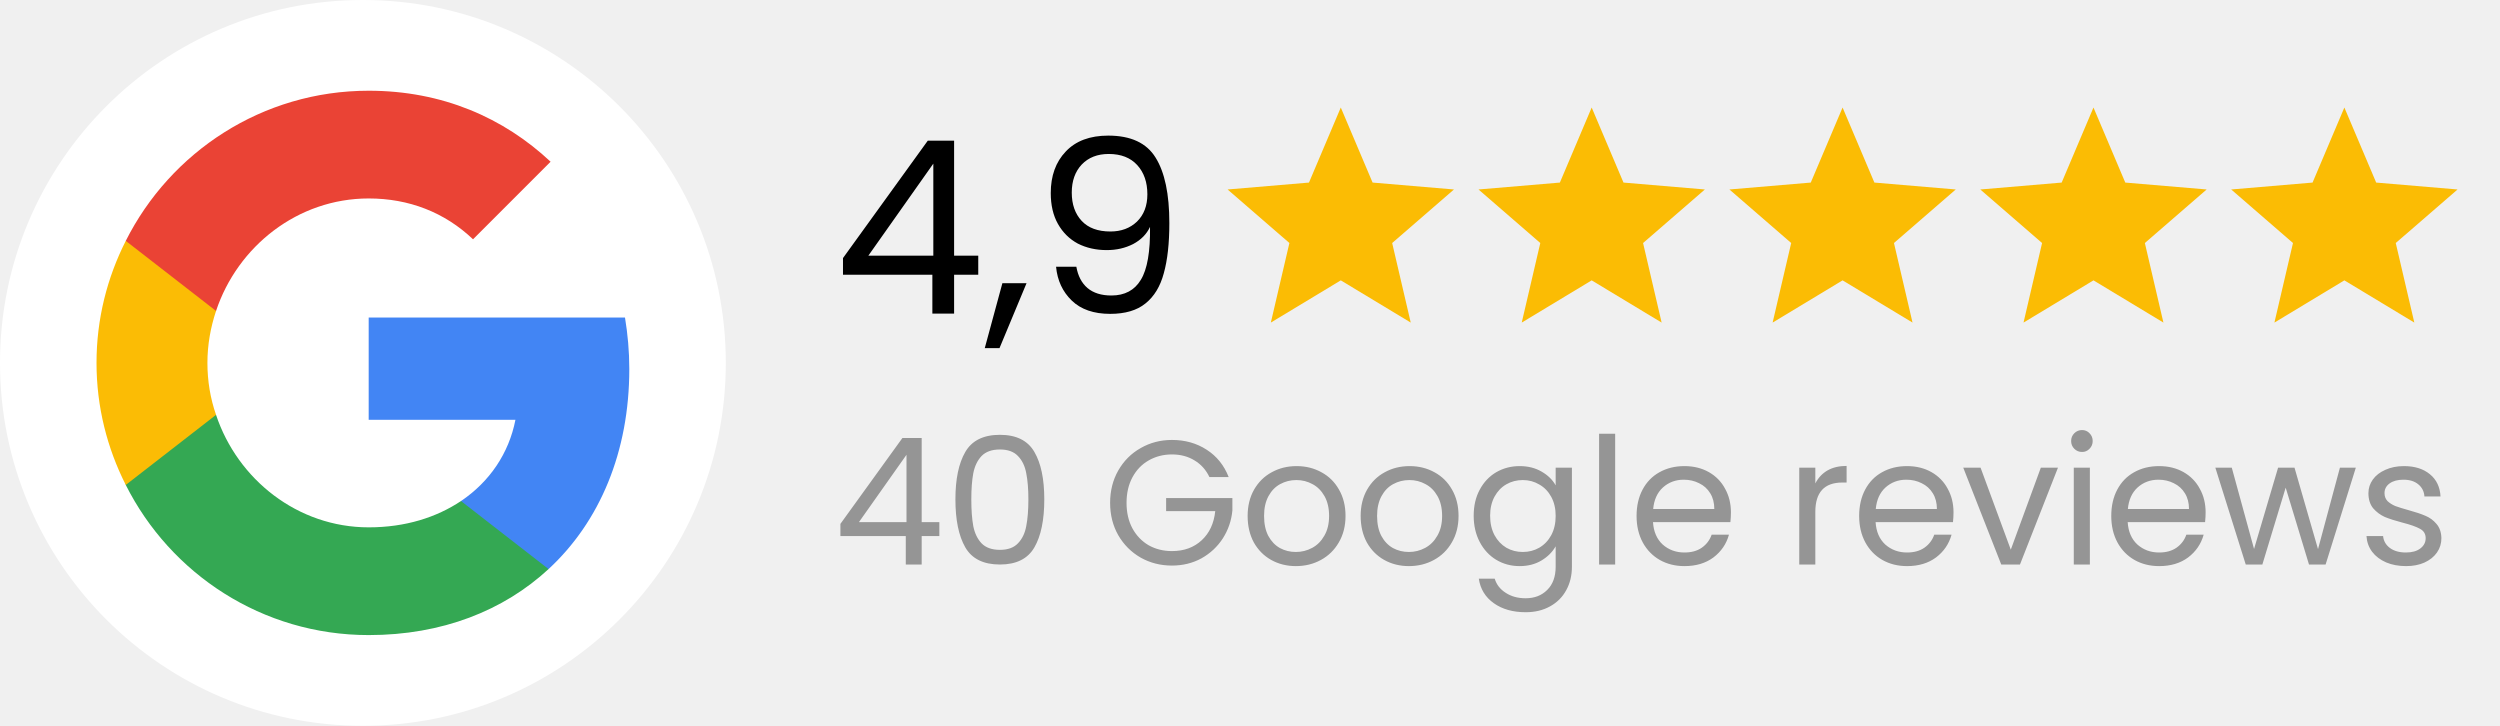
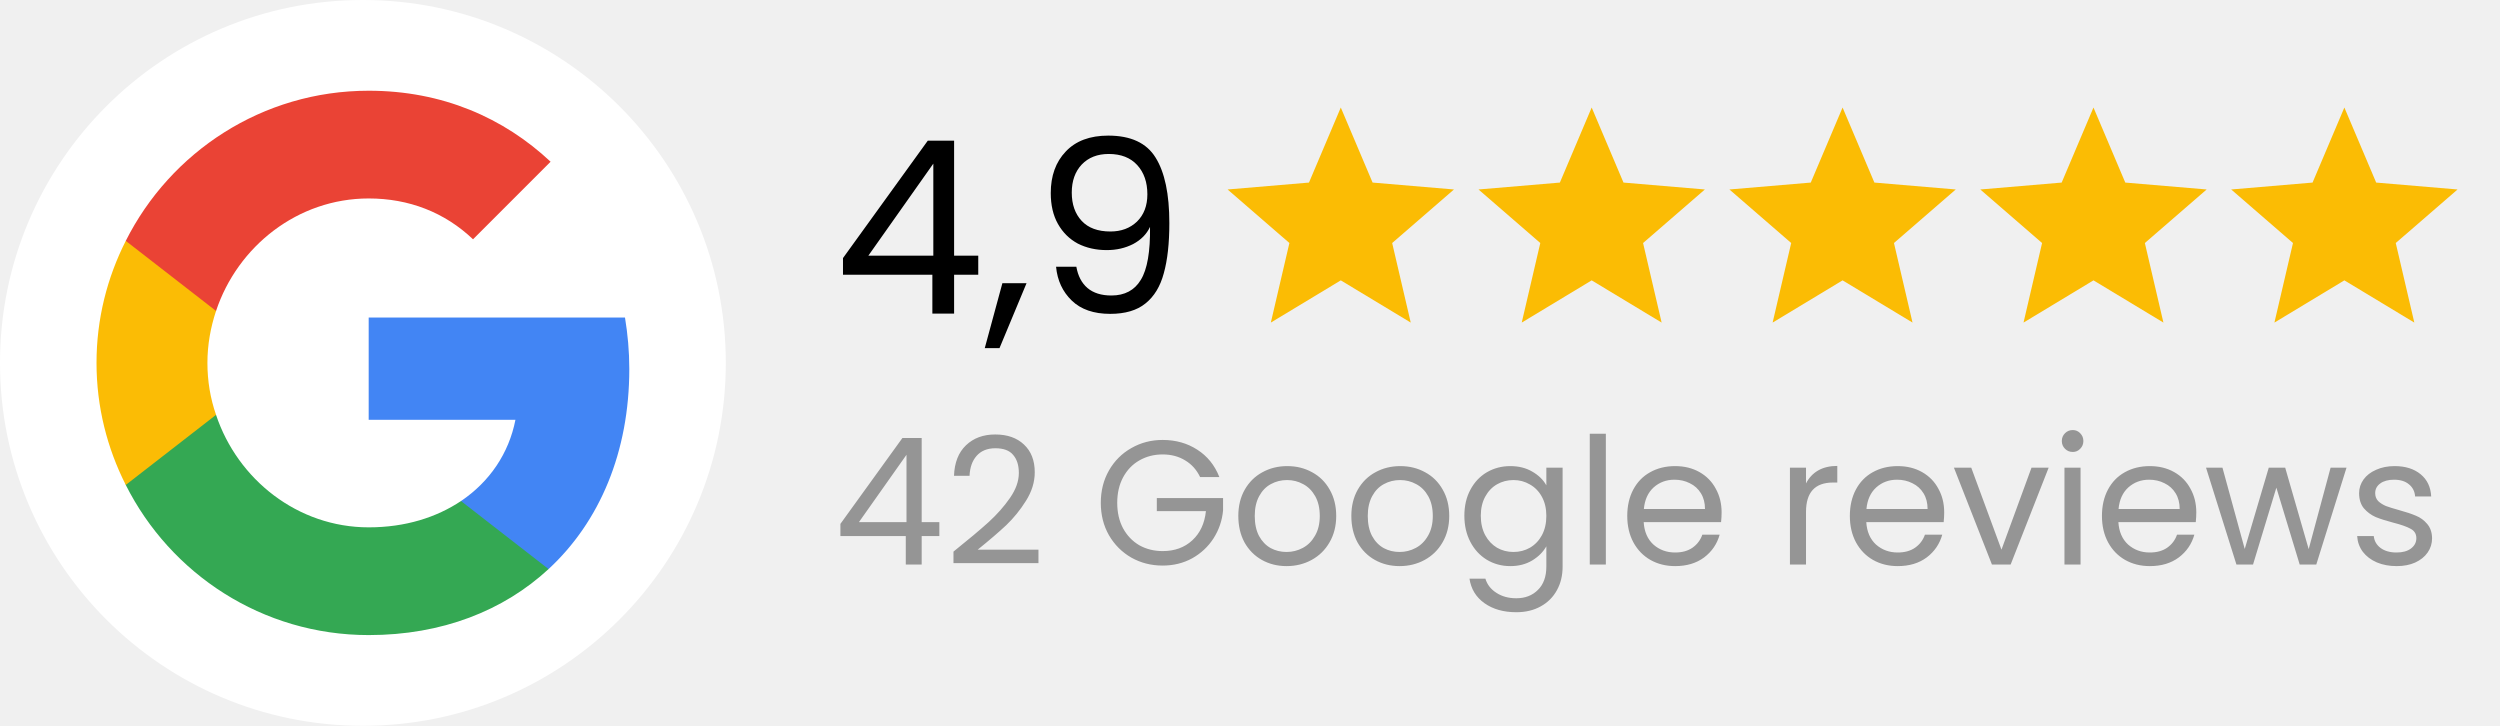
<svg xmlns="http://www.w3.org/2000/svg" width="279" height="81" viewBox="0 0 279 81" fill="none">
  <path d="M94.078 30.66V28.8L103.54 15.7H106.478V28.531H109.173V30.66H106.478V35H104.052V30.66H94.078ZM104.159 18.261L96.909 28.531H104.159V18.261ZM114.562 31.604L111.543 38.855H109.898L111.866 31.604H114.562ZM120.121 29.771C120.301 30.795 120.714 31.586 121.361 32.143C122.026 32.7 122.915 32.978 124.03 32.978C125.521 32.978 126.617 32.394 127.318 31.226C128.037 30.058 128.378 28.09 128.342 25.323C127.965 26.132 127.336 26.77 126.456 27.237C125.575 27.686 124.596 27.911 123.517 27.911C122.313 27.911 121.235 27.668 120.283 27.183C119.348 26.68 118.612 25.952 118.072 25C117.533 24.047 117.264 22.897 117.264 21.549C117.264 19.627 117.821 18.081 118.935 16.913C120.049 15.727 121.631 15.134 123.679 15.134C126.195 15.134 127.956 15.952 128.962 17.587C129.987 19.222 130.499 21.657 130.499 24.892C130.499 27.156 130.292 29.025 129.879 30.498C129.484 31.972 128.801 33.095 127.83 33.868C126.878 34.641 125.566 35.027 123.895 35.027C122.062 35.027 120.633 34.533 119.609 33.544C118.585 32.556 118.001 31.298 117.857 29.771H120.121ZM123.922 25.835C125.126 25.835 126.114 25.467 126.887 24.73C127.66 23.975 128.046 22.96 128.046 21.684C128.046 20.336 127.669 19.249 126.914 18.422C126.159 17.596 125.099 17.183 123.733 17.183C122.475 17.183 121.469 17.578 120.714 18.369C119.977 19.159 119.609 20.201 119.609 21.495C119.609 22.807 119.977 23.858 120.714 24.649C121.451 25.44 122.52 25.835 123.922 25.835Z" fill="black" />
  <circle cx="40.5" cy="40.5" r="40.5" fill="white" />
  <g clip-path="url(#clip0_54_87)">
    <path d="M70.23 41.183C70.23 39.184 70.052 37.285 69.749 35.438H41.145V46.853H57.523C56.789 50.6 54.637 53.764 51.448 55.915V63.509H61.218C66.939 58.219 70.23 50.422 70.23 41.183Z" fill="#4285F4" />
    <path d="M41.146 70.875C49.347 70.875 56.207 68.141 61.219 63.509L51.448 55.915C48.714 57.738 45.246 58.852 41.146 58.852C33.223 58.852 26.515 53.511 24.11 46.297H14.036V54.118C19.023 64.041 29.274 70.875 41.146 70.875Z" fill="#34A853" />
    <path d="M24.11 46.297C23.477 44.474 23.148 42.525 23.148 40.5C23.148 38.475 23.503 36.526 24.11 34.703V26.882H14.036C11.96 30.983 10.771 35.589 10.771 40.5C10.771 45.411 11.96 50.017 14.036 54.118L24.11 46.297Z" fill="#FBBC05" />
    <path d="M41.146 22.148C45.626 22.148 49.626 23.692 52.79 26.705L61.446 18.048C56.207 13.137 49.347 10.125 41.146 10.125C29.274 10.125 19.023 16.959 14.036 26.882L24.11 34.703C26.515 27.489 33.223 22.148 41.146 22.148Z" fill="#EA4335" />
  </g>
-   <path d="M93.789 59.825V58.465L100.71 48.881H102.859V58.267H104.831V59.825H102.859V63H101.085V59.825H93.789ZM101.164 50.755L95.859 58.267H101.164V50.755ZM106.624 55.724C106.624 53.463 106.992 51.701 107.728 50.439C108.464 49.164 109.753 48.526 111.593 48.526C113.42 48.526 114.702 49.164 115.438 50.439C116.175 51.701 116.543 53.463 116.543 55.724C116.543 58.024 116.175 59.812 115.438 61.087C114.702 62.362 113.42 63 111.593 63C109.753 63 108.464 62.362 107.728 61.087C106.992 59.812 106.624 58.024 106.624 55.724ZM114.768 55.724C114.768 54.58 114.689 53.614 114.531 52.825C114.387 52.023 114.078 51.379 113.604 50.892C113.144 50.406 112.474 50.163 111.593 50.163C110.699 50.163 110.016 50.406 109.542 50.892C109.082 51.379 108.773 52.023 108.616 52.825C108.471 53.614 108.399 54.58 108.399 55.724C108.399 56.907 108.471 57.899 108.616 58.701C108.773 59.503 109.082 60.147 109.542 60.634C110.016 61.12 110.699 61.363 111.593 61.363C112.474 61.363 113.144 61.12 113.604 60.634C114.078 60.147 114.387 59.503 114.531 58.701C114.689 57.899 114.768 56.907 114.768 55.724ZM134.971 53.239C134.589 52.437 134.037 51.819 133.314 51.386C132.591 50.939 131.75 50.715 130.79 50.715C129.831 50.715 128.963 50.939 128.187 51.386C127.425 51.819 126.82 52.45 126.373 53.279C125.939 54.094 125.722 55.04 125.722 56.118C125.722 57.196 125.939 58.143 126.373 58.958C126.82 59.773 127.425 60.404 128.187 60.851C128.963 61.284 129.831 61.501 130.79 61.501C132.131 61.501 133.235 61.1 134.103 60.298C134.971 59.497 135.477 58.412 135.621 57.045H130.139V55.586H137.534V56.966C137.429 58.096 137.074 59.135 136.469 60.082C135.865 61.015 135.069 61.758 134.083 62.31C133.097 62.849 132 63.118 130.79 63.118C129.515 63.118 128.352 62.822 127.3 62.231C126.248 61.626 125.413 60.791 124.796 59.727C124.191 58.662 123.889 57.459 123.889 56.118C123.889 54.777 124.191 53.574 124.796 52.51C125.413 51.431 126.248 50.597 127.3 50.005C128.352 49.401 129.515 49.098 130.79 49.098C132.249 49.098 133.538 49.46 134.655 50.183C135.786 50.906 136.607 51.925 137.12 53.239H134.971ZM144.62 63.178C143.607 63.178 142.687 62.947 141.859 62.487C141.044 62.027 140.4 61.377 139.926 60.535C139.466 59.681 139.236 58.695 139.236 57.577C139.236 56.473 139.473 55.5 139.946 54.659C140.433 53.804 141.09 53.154 141.918 52.707C142.746 52.247 143.673 52.017 144.698 52.017C145.724 52.017 146.651 52.247 147.479 52.707C148.307 53.154 148.958 53.798 149.431 54.639C149.917 55.48 150.161 56.46 150.161 57.577C150.161 58.695 149.911 59.681 149.411 60.535C148.925 61.377 148.261 62.027 147.42 62.487C146.578 62.947 145.645 63.178 144.62 63.178ZM144.62 61.6C145.264 61.6 145.868 61.449 146.434 61.146C146.999 60.844 147.452 60.391 147.794 59.786C148.149 59.181 148.327 58.445 148.327 57.577C148.327 56.71 148.156 55.974 147.814 55.369C147.472 54.764 147.025 54.317 146.473 54.028C145.921 53.725 145.323 53.574 144.679 53.574C144.021 53.574 143.417 53.725 142.865 54.028C142.326 54.317 141.892 54.764 141.563 55.369C141.234 55.974 141.07 56.71 141.07 57.577C141.07 58.458 141.228 59.201 141.543 59.806C141.872 60.41 142.306 60.864 142.845 61.166C143.384 61.455 143.975 61.6 144.62 61.6ZM157.233 63.178C156.22 63.178 155.3 62.947 154.472 62.487C153.657 62.027 153.013 61.377 152.54 60.535C152.079 59.681 151.849 58.695 151.849 57.577C151.849 56.473 152.086 55.5 152.559 54.659C153.046 53.804 153.703 53.154 154.531 52.707C155.359 52.247 156.286 52.017 157.312 52.017C158.337 52.017 159.264 52.247 160.092 52.707C160.92 53.154 161.571 53.798 162.044 54.639C162.531 55.48 162.774 56.46 162.774 57.577C162.774 58.695 162.524 59.681 162.024 60.535C161.538 61.377 160.874 62.027 160.033 62.487C159.191 62.947 158.258 63.178 157.233 63.178ZM157.233 61.6C157.877 61.6 158.482 61.449 159.047 61.146C159.612 60.844 160.066 60.391 160.407 59.786C160.762 59.181 160.94 58.445 160.94 57.577C160.94 56.71 160.769 55.974 160.427 55.369C160.085 54.764 159.638 54.317 159.086 54.028C158.534 53.725 157.936 53.574 157.292 53.574C156.635 53.574 156.03 53.725 155.478 54.028C154.939 54.317 154.505 54.764 154.176 55.369C153.848 55.974 153.683 56.71 153.683 57.577C153.683 58.458 153.841 59.201 154.157 59.806C154.485 60.41 154.919 60.864 155.458 61.166C155.997 61.455 156.589 61.6 157.233 61.6ZM169.59 52.017C170.523 52.017 171.338 52.22 172.035 52.628C172.745 53.035 173.27 53.548 173.612 54.166V52.194H175.426V63.237C175.426 64.223 175.216 65.097 174.795 65.859C174.375 66.635 173.77 67.24 172.981 67.673C172.206 68.107 171.299 68.324 170.26 68.324C168.84 68.324 167.657 67.989 166.711 67.319C165.764 66.648 165.205 65.734 165.034 64.578H166.809C167.006 65.235 167.414 65.761 168.032 66.155C168.65 66.563 169.392 66.766 170.26 66.766C171.246 66.766 172.048 66.457 172.666 65.84C173.297 65.222 173.612 64.354 173.612 63.237V60.969C173.257 61.6 172.731 62.126 172.035 62.547C171.338 62.967 170.523 63.178 169.59 63.178C168.63 63.178 167.756 62.941 166.967 62.468C166.191 61.994 165.58 61.331 165.133 60.476C164.686 59.621 164.463 58.649 164.463 57.558C164.463 56.453 164.686 55.487 165.133 54.659C165.58 53.818 166.191 53.167 166.967 52.707C167.756 52.247 168.63 52.017 169.59 52.017ZM173.612 57.577C173.612 56.762 173.448 56.052 173.119 55.448C172.791 54.843 172.344 54.383 171.778 54.067C171.226 53.739 170.615 53.574 169.945 53.574C169.274 53.574 168.663 53.732 168.111 54.048C167.559 54.363 167.118 54.823 166.789 55.428C166.461 56.033 166.297 56.742 166.297 57.558C166.297 58.386 166.461 59.109 166.789 59.727C167.118 60.331 167.559 60.798 168.111 61.127C168.663 61.442 169.274 61.6 169.945 61.6C170.615 61.6 171.226 61.442 171.778 61.127C172.344 60.798 172.791 60.331 173.119 59.727C173.448 59.109 173.612 58.392 173.612 57.577ZM180.253 48.408V63H178.459V48.408H180.253ZM193.171 57.183C193.171 57.525 193.151 57.886 193.112 58.267H184.475C184.541 59.332 184.902 60.167 185.559 60.772C186.23 61.363 187.038 61.659 187.985 61.659C188.761 61.659 189.405 61.482 189.917 61.127C190.443 60.759 190.811 60.272 191.022 59.667H192.954C192.665 60.706 192.086 61.554 191.219 62.211C190.351 62.855 189.273 63.178 187.985 63.178C186.96 63.178 186.039 62.947 185.224 62.487C184.422 62.027 183.791 61.377 183.331 60.535C182.871 59.681 182.641 58.695 182.641 57.577C182.641 56.46 182.865 55.48 183.312 54.639C183.758 53.798 184.383 53.154 185.185 52.707C186 52.247 186.933 52.017 187.985 52.017C189.01 52.017 189.917 52.24 190.706 52.687C191.495 53.134 192.1 53.752 192.52 54.541C192.954 55.316 193.171 56.197 193.171 57.183ZM191.317 56.808C191.317 56.125 191.166 55.54 190.864 55.053C190.562 54.554 190.147 54.179 189.622 53.929C189.109 53.666 188.537 53.535 187.906 53.535C186.999 53.535 186.223 53.824 185.579 54.403C184.948 54.981 184.587 55.783 184.495 56.808H191.317ZM202.591 53.949C202.907 53.331 203.354 52.851 203.932 52.51C204.524 52.168 205.24 51.997 206.081 51.997V53.85H205.608C203.597 53.85 202.591 54.941 202.591 57.124V63H200.797V52.194H202.591V53.949ZM218.012 57.183C218.012 57.525 217.993 57.886 217.953 58.267H209.316C209.382 59.332 209.743 60.167 210.401 60.772C211.071 61.363 211.88 61.659 212.826 61.659C213.602 61.659 214.246 61.482 214.759 61.127C215.285 60.759 215.653 60.272 215.863 59.667H217.795C217.506 60.706 216.928 61.554 216.06 62.211C215.192 62.855 214.115 63.178 212.826 63.178C211.801 63.178 210.881 62.947 210.066 62.487C209.264 62.027 208.633 61.377 208.173 60.535C207.712 59.681 207.482 58.695 207.482 57.577C207.482 56.46 207.706 55.48 208.153 54.639C208.6 53.798 209.224 53.154 210.026 52.707C210.841 52.247 211.775 52.017 212.826 52.017C213.852 52.017 214.759 52.24 215.547 52.687C216.336 53.134 216.941 53.752 217.362 54.541C217.795 55.316 218.012 56.197 218.012 57.183ZM216.159 56.808C216.159 56.125 216.008 55.54 215.705 55.053C215.403 54.554 214.989 54.179 214.463 53.929C213.95 53.666 213.378 53.535 212.747 53.535C211.84 53.535 211.065 53.824 210.42 54.403C209.789 54.981 209.428 55.783 209.336 56.808H216.159ZM224.404 61.344L227.756 52.194H229.669L225.429 63H223.339L219.099 52.194H221.032L224.404 61.344ZM232.361 50.439C232.019 50.439 231.73 50.321 231.493 50.084C231.257 49.847 231.139 49.558 231.139 49.216C231.139 48.875 231.257 48.585 231.493 48.349C231.73 48.112 232.019 47.994 232.361 47.994C232.69 47.994 232.966 48.112 233.189 48.349C233.426 48.585 233.544 48.875 233.544 49.216C233.544 49.558 233.426 49.847 233.189 50.084C232.966 50.321 232.69 50.439 232.361 50.439ZM233.229 52.194V63H231.434V52.194H233.229ZM246.147 57.183C246.147 57.525 246.127 57.886 246.087 58.267H237.45C237.516 59.332 237.878 60.167 238.535 60.772C239.205 61.363 240.014 61.659 240.96 61.659C241.736 61.659 242.38 61.482 242.893 61.127C243.419 60.759 243.787 60.272 243.997 59.667H245.93C245.64 60.706 245.062 61.554 244.194 62.211C243.327 62.855 242.249 63.178 240.96 63.178C239.935 63.178 239.015 62.947 238.2 62.487C237.398 62.027 236.767 61.377 236.307 60.535C235.847 59.681 235.617 58.695 235.617 57.577C235.617 56.46 235.84 55.48 236.287 54.639C236.734 53.798 237.358 53.154 238.16 52.707C238.975 52.247 239.909 52.017 240.96 52.017C241.986 52.017 242.893 52.24 243.682 52.687C244.47 53.134 245.075 53.752 245.496 54.541C245.93 55.316 246.147 56.197 246.147 57.183ZM244.293 56.808C244.293 56.125 244.142 55.54 243.839 55.053C243.537 54.554 243.123 54.179 242.597 53.929C242.084 53.666 241.513 53.535 240.882 53.535C239.974 53.535 239.199 53.824 238.555 54.403C237.924 54.981 237.562 55.783 237.47 56.808H244.293ZM262.91 52.194L259.538 63H257.684L255.082 54.422L252.479 63H250.625L247.233 52.194H249.067L251.552 61.265L254.234 52.194H256.067L258.69 61.284L261.135 52.194H262.91ZM268.516 63.178C267.688 63.178 266.945 63.039 266.288 62.763C265.631 62.474 265.111 62.08 264.73 61.58C264.349 61.068 264.139 60.483 264.099 59.825H265.953C266.005 60.364 266.255 60.805 266.702 61.146C267.162 61.488 267.76 61.659 268.497 61.659C269.18 61.659 269.719 61.508 270.114 61.206C270.508 60.903 270.705 60.522 270.705 60.062C270.705 59.589 270.495 59.24 270.074 59.017C269.653 58.78 269.003 58.55 268.122 58.327C267.32 58.116 266.663 57.906 266.15 57.696C265.65 57.472 265.217 57.15 264.849 56.729C264.494 56.295 264.316 55.73 264.316 55.033C264.316 54.481 264.48 53.975 264.809 53.515C265.138 53.055 265.604 52.694 266.209 52.431C266.814 52.155 267.504 52.017 268.28 52.017C269.476 52.017 270.442 52.319 271.178 52.924C271.915 53.528 272.309 54.356 272.361 55.408H270.567C270.528 54.843 270.298 54.389 269.877 54.048C269.469 53.706 268.917 53.535 268.221 53.535C267.576 53.535 267.064 53.673 266.682 53.949C266.301 54.225 266.111 54.587 266.111 55.033C266.111 55.389 266.222 55.684 266.446 55.921C266.682 56.144 266.972 56.328 267.313 56.473C267.668 56.605 268.155 56.756 268.773 56.927C269.548 57.137 270.179 57.347 270.666 57.558C271.152 57.755 271.566 58.057 271.908 58.465C272.263 58.872 272.447 59.405 272.46 60.062C272.46 60.653 272.296 61.186 271.967 61.659C271.638 62.132 271.172 62.507 270.567 62.783C269.976 63.046 269.292 63.178 268.516 63.178Z" fill="#959595" />
+   <path d="M93.789 59.825V58.465L100.71 48.881H102.859V58.267H104.831V59.825H102.859V63H101.085V59.825H93.789ZM101.164 50.755L95.859 58.267H101.164V50.755ZM106.407 61.56C108.077 60.22 109.385 59.122 110.331 58.267C111.278 57.4 112.073 56.499 112.717 55.566C113.374 54.619 113.703 53.693 113.703 52.786C113.703 51.931 113.493 51.261 113.072 50.774C112.665 50.275 112.001 50.025 111.08 50.025C110.187 50.025 109.49 50.308 108.99 50.873C108.504 51.425 108.241 52.168 108.201 53.101H106.466C106.519 51.629 106.966 50.492 107.807 49.69C108.648 48.888 109.733 48.487 111.061 48.487C112.415 48.487 113.486 48.861 114.275 49.611C115.077 50.36 115.478 51.392 115.478 52.707C115.478 53.798 115.149 54.863 114.492 55.901C113.848 56.927 113.112 57.834 112.283 58.622C111.455 59.398 110.397 60.305 109.109 61.344H115.892V62.842H106.407V61.56ZM133.931 53.239C133.55 52.437 132.997 51.819 132.274 51.386C131.551 50.939 130.71 50.715 129.75 50.715C128.791 50.715 127.923 50.939 127.147 51.386C126.385 51.819 125.78 52.45 125.333 53.279C124.899 54.094 124.683 55.04 124.683 56.118C124.683 57.196 124.899 58.143 125.333 58.958C125.78 59.773 126.385 60.404 127.147 60.851C127.923 61.284 128.791 61.501 129.75 61.501C131.091 61.501 132.195 61.1 133.063 60.298C133.931 59.497 134.437 58.412 134.581 57.045H129.1V55.586H136.494V56.966C136.389 58.096 136.034 59.135 135.429 60.082C134.825 61.015 134.029 61.758 133.043 62.31C132.057 62.849 130.96 63.118 129.75 63.118C128.475 63.118 127.312 62.822 126.26 62.231C125.208 61.626 124.374 60.791 123.756 59.727C123.151 58.662 122.849 57.459 122.849 56.118C122.849 54.777 123.151 53.574 123.756 52.51C124.374 51.431 125.208 50.597 126.26 50.005C127.312 49.401 128.475 49.098 129.75 49.098C131.21 49.098 132.498 49.46 133.615 50.183C134.746 50.906 135.567 51.925 136.08 53.239H133.931ZM143.58 63.178C142.567 63.178 141.647 62.947 140.819 62.487C140.004 62.027 139.36 61.377 138.887 60.535C138.426 59.681 138.196 58.695 138.196 57.577C138.196 56.473 138.433 55.5 138.906 54.659C139.393 53.804 140.05 53.154 140.878 52.707C141.706 52.247 142.633 52.017 143.659 52.017C144.684 52.017 145.611 52.247 146.439 52.707C147.267 53.154 147.918 53.798 148.391 54.639C148.877 55.48 149.121 56.46 149.121 57.577C149.121 58.695 148.871 59.681 148.371 60.535C147.885 61.377 147.221 62.027 146.38 62.487C145.538 62.947 144.605 63.178 143.58 63.178ZM143.58 61.6C144.224 61.6 144.829 61.449 145.394 61.146C145.959 60.844 146.413 60.391 146.754 59.786C147.109 59.181 147.287 58.445 147.287 57.577C147.287 56.71 147.116 55.974 146.774 55.369C146.432 54.764 145.985 54.317 145.433 54.028C144.881 53.725 144.283 53.574 143.639 53.574C142.981 53.574 142.377 53.725 141.825 54.028C141.286 54.317 140.852 54.764 140.523 55.369C140.195 55.974 140.03 56.71 140.03 57.577C140.03 58.458 140.188 59.201 140.503 59.806C140.832 60.41 141.266 60.864 141.805 61.166C142.344 61.455 142.935 61.6 143.58 61.6ZM156.193 63.178C155.181 63.178 154.26 62.947 153.432 62.487C152.617 62.027 151.973 61.377 151.5 60.535C151.04 59.681 150.81 58.695 150.81 57.577C150.81 56.473 151.046 55.5 151.519 54.659C152.006 53.804 152.663 53.154 153.491 52.707C154.32 52.247 155.246 52.017 156.272 52.017C157.297 52.017 158.224 52.247 159.052 52.707C159.88 53.154 160.531 53.798 161.004 54.639C161.491 55.48 161.734 56.46 161.734 57.577C161.734 58.695 161.484 59.681 160.985 60.535C160.498 61.377 159.834 62.027 158.993 62.487C158.152 62.947 157.218 63.178 156.193 63.178ZM156.193 61.6C156.837 61.6 157.442 61.449 158.007 61.146C158.572 60.844 159.026 60.391 159.368 59.786C159.723 59.181 159.9 58.445 159.9 57.577C159.9 56.71 159.729 55.974 159.387 55.369C159.046 54.764 158.599 54.317 158.046 54.028C157.494 53.725 156.896 53.574 156.252 53.574C155.595 53.574 154.99 53.725 154.438 54.028C153.899 54.317 153.465 54.764 153.136 55.369C152.808 55.974 152.643 56.71 152.643 57.577C152.643 58.458 152.801 59.201 153.117 59.806C153.445 60.41 153.879 60.864 154.418 61.166C154.957 61.455 155.549 61.6 156.193 61.6ZM168.55 52.017C169.483 52.017 170.298 52.22 170.995 52.628C171.705 53.035 172.231 53.548 172.572 54.166V52.194H174.387V63.237C174.387 64.223 174.176 65.097 173.756 65.859C173.335 66.635 172.73 67.24 171.941 67.673C171.166 68.107 170.259 68.324 169.22 68.324C167.8 68.324 166.617 67.989 165.671 67.319C164.724 66.648 164.166 65.734 163.995 64.578H165.769C165.967 65.235 166.374 65.761 166.992 66.155C167.61 66.563 168.353 66.766 169.22 66.766C170.206 66.766 171.008 66.457 171.626 65.84C172.257 65.222 172.572 64.354 172.572 63.237V60.969C172.217 61.6 171.692 62.126 170.995 62.547C170.298 62.967 169.483 63.178 168.55 63.178C167.59 63.178 166.716 62.941 165.927 62.468C165.151 61.994 164.54 61.331 164.093 60.476C163.646 59.621 163.423 58.649 163.423 57.558C163.423 56.453 163.646 55.487 164.093 54.659C164.54 53.818 165.151 53.167 165.927 52.707C166.716 52.247 167.59 52.017 168.55 52.017ZM172.572 57.577C172.572 56.762 172.408 56.052 172.079 55.448C171.751 54.843 171.304 54.383 170.739 54.067C170.186 53.739 169.575 53.574 168.905 53.574C168.234 53.574 167.623 53.732 167.071 54.048C166.519 54.363 166.078 54.823 165.75 55.428C165.421 56.033 165.257 56.742 165.257 57.558C165.257 58.386 165.421 59.109 165.75 59.727C166.078 60.331 166.519 60.798 167.071 61.127C167.623 61.442 168.234 61.6 168.905 61.6C169.575 61.6 170.186 61.442 170.739 61.127C171.304 60.798 171.751 60.331 172.079 59.727C172.408 59.109 172.572 58.392 172.572 57.577ZM179.213 48.408V63H177.419V48.408H179.213ZM192.131 57.183C192.131 57.525 192.111 57.886 192.072 58.267H183.435C183.501 59.332 183.862 60.167 184.52 60.772C185.19 61.363 185.999 61.659 186.945 61.659C187.721 61.659 188.365 61.482 188.878 61.127C189.403 60.759 189.771 60.272 189.982 59.667H191.914C191.625 60.706 191.047 61.554 190.179 62.211C189.311 62.855 188.233 63.178 186.945 63.178C185.92 63.178 184.999 62.947 184.184 62.487C183.382 62.027 182.751 61.377 182.291 60.535C181.831 59.681 181.601 58.695 181.601 57.577C181.601 56.46 181.825 55.48 182.272 54.639C182.719 53.798 183.343 53.154 184.145 52.707C184.96 52.247 185.893 52.017 186.945 52.017C187.97 52.017 188.878 52.24 189.666 52.687C190.455 53.134 191.06 53.752 191.48 54.541C191.914 55.316 192.131 56.197 192.131 57.183ZM190.278 56.808C190.278 56.125 190.126 55.54 189.824 55.053C189.522 54.554 189.108 54.179 188.582 53.929C188.069 53.666 187.497 53.535 186.866 53.535C185.959 53.535 185.183 53.824 184.539 54.403C183.908 54.981 183.547 55.783 183.455 56.808H190.278ZM201.551 53.949C201.867 53.331 202.314 52.851 202.892 52.51C203.484 52.168 204.2 51.997 205.042 51.997V53.85H204.568C202.557 53.85 201.551 54.941 201.551 57.124V63H199.757V52.194H201.551V53.949ZM216.972 57.183C216.972 57.525 216.953 57.886 216.913 58.267H208.276C208.342 59.332 208.704 60.167 209.361 60.772C210.031 61.363 210.84 61.659 211.786 61.659C212.562 61.659 213.206 61.482 213.719 61.127C214.245 60.759 214.613 60.272 214.823 59.667H216.756C216.466 60.706 215.888 61.554 215.02 62.211C214.153 62.855 213.075 63.178 211.786 63.178C210.761 63.178 209.841 62.947 209.026 62.487C208.224 62.027 207.593 61.377 207.133 60.535C206.673 59.681 206.443 58.695 206.443 57.577C206.443 56.46 206.666 55.48 207.113 54.639C207.56 53.798 208.184 53.154 208.986 52.707C209.801 52.247 210.735 52.017 211.786 52.017C212.812 52.017 213.719 52.24 214.508 52.687C215.296 53.134 215.901 53.752 216.322 54.541C216.756 55.316 216.972 56.197 216.972 57.183ZM215.119 56.808C215.119 56.125 214.968 55.54 214.665 55.053C214.363 54.554 213.949 54.179 213.423 53.929C212.91 53.666 212.338 53.535 211.707 53.535C210.8 53.535 210.025 53.824 209.381 54.403C208.75 54.981 208.388 55.783 208.296 56.808H215.119ZM223.364 61.344L226.716 52.194H228.629L224.389 63H222.299L218.059 52.194H219.992L223.364 61.344ZM231.321 50.439C230.979 50.439 230.69 50.321 230.454 50.084C230.217 49.847 230.099 49.558 230.099 49.216C230.099 48.875 230.217 48.585 230.454 48.349C230.69 48.112 230.979 47.994 231.321 47.994C231.65 47.994 231.926 48.112 232.149 48.349C232.386 48.585 232.504 48.875 232.504 49.216C232.504 49.558 232.386 49.847 232.149 50.084C231.926 50.321 231.65 50.439 231.321 50.439ZM232.189 52.194V63H230.394V52.194H232.189ZM245.107 57.183C245.107 57.525 245.087 57.886 245.047 58.267H236.411C236.476 59.332 236.838 60.167 237.495 60.772C238.166 61.363 238.974 61.659 239.921 61.659C240.696 61.659 241.34 61.482 241.853 61.127C242.379 60.759 242.747 60.272 242.957 59.667H244.89C244.601 60.706 244.022 61.554 243.154 62.211C242.287 62.855 241.209 63.178 239.921 63.178C238.895 63.178 237.975 62.947 237.16 62.487C236.358 62.027 235.727 61.377 235.267 60.535C234.807 59.681 234.577 58.695 234.577 57.577C234.577 56.46 234.8 55.48 235.247 54.639C235.694 53.798 236.319 53.154 237.12 52.707C237.936 52.247 238.869 52.017 239.921 52.017C240.946 52.017 241.853 52.24 242.642 52.687C243.431 53.134 244.035 53.752 244.456 54.541C244.89 55.316 245.107 56.197 245.107 57.183ZM243.253 56.808C243.253 56.125 243.102 55.54 242.8 55.053C242.497 54.554 242.083 54.179 241.557 53.929C241.045 53.666 240.473 53.535 239.842 53.535C238.935 53.535 238.159 53.824 237.515 54.403C236.884 54.981 236.522 55.783 236.43 56.808H243.253ZM261.87 52.194L258.498 63H256.645L254.042 54.422L251.439 63H249.585L246.193 52.194H248.027L250.512 61.265L253.194 52.194H255.028L257.65 61.284L260.095 52.194H261.87ZM267.476 63.178C266.648 63.178 265.905 63.039 265.248 62.763C264.591 62.474 264.072 62.08 263.69 61.58C263.309 61.068 263.099 60.483 263.059 59.825H264.913C264.966 60.364 265.215 60.805 265.662 61.146C266.122 61.488 266.721 61.659 267.457 61.659C268.14 61.659 268.679 61.508 269.074 61.206C269.468 60.903 269.665 60.522 269.665 60.062C269.665 59.589 269.455 59.24 269.034 59.017C268.614 58.78 267.963 58.55 267.082 58.327C266.28 58.116 265.623 57.906 265.11 57.696C264.611 57.472 264.177 57.15 263.809 56.729C263.454 56.295 263.276 55.73 263.276 55.033C263.276 54.481 263.441 53.975 263.769 53.515C264.098 53.055 264.565 52.694 265.169 52.431C265.774 52.155 266.464 52.017 267.24 52.017C268.436 52.017 269.402 52.319 270.139 52.924C270.875 53.528 271.269 54.356 271.322 55.408H269.527C269.488 54.843 269.258 54.389 268.837 54.048C268.43 53.706 267.877 53.535 267.181 53.535C266.537 53.535 266.024 53.673 265.643 53.949C265.261 54.225 265.071 54.587 265.071 55.033C265.071 55.389 265.182 55.684 265.406 55.921C265.643 56.144 265.932 56.328 266.274 56.473C266.629 56.605 267.115 56.756 267.733 56.927C268.508 57.137 269.139 57.347 269.626 57.558C270.112 57.755 270.526 58.057 270.868 58.465C271.223 58.872 271.407 59.405 271.42 60.062C271.42 60.653 271.256 61.186 270.927 61.659C270.599 62.132 270.132 62.507 269.527 62.783C268.936 63.046 268.252 63.178 267.476 63.178Z" fill="#959595" />
  <path d="M149.632 31.288L157.438 36L155.366 27.12L162.263 21.145L153.181 20.375L149.632 12L146.082 20.375L137 21.145L143.897 27.12L141.825 36L149.632 31.288Z" fill="#FBBC04" />
  <path d="M177.632 31.288L185.438 36L183.366 27.12L190.263 21.145L181.181 20.375L177.632 12L174.082 20.375L165 21.145L171.897 27.12L169.825 36L177.632 31.288Z" fill="#FBBC04" />
  <path d="M205.632 31.288L213.438 36L211.366 27.12L218.263 21.145L209.181 20.375L205.632 12L202.082 20.375L193 21.145L199.897 27.12L197.825 36L205.632 31.288Z" fill="#FBBC04" />
  <path d="M233.632 31.288L241.438 36L239.366 27.12L246.263 21.145L237.181 20.375L233.632 12L230.082 20.375L221 21.145L227.897 27.12L225.825 36L233.632 31.288Z" fill="#FBBC04" />
  <path d="M261.632 31.288L269.438 36L267.366 27.12L274.263 21.145L265.181 20.375L261.632 12L258.082 20.375L249 21.145L255.897 27.12L253.825 36L261.632 31.288Z" fill="#FBBC04" />
  <defs>
    <clipPath id="clip0_54_87">
      <rect width="60.75" height="60.75" fill="white" transform="translate(10.125 10.125)" />
    </clipPath>
  </defs>
</svg>
